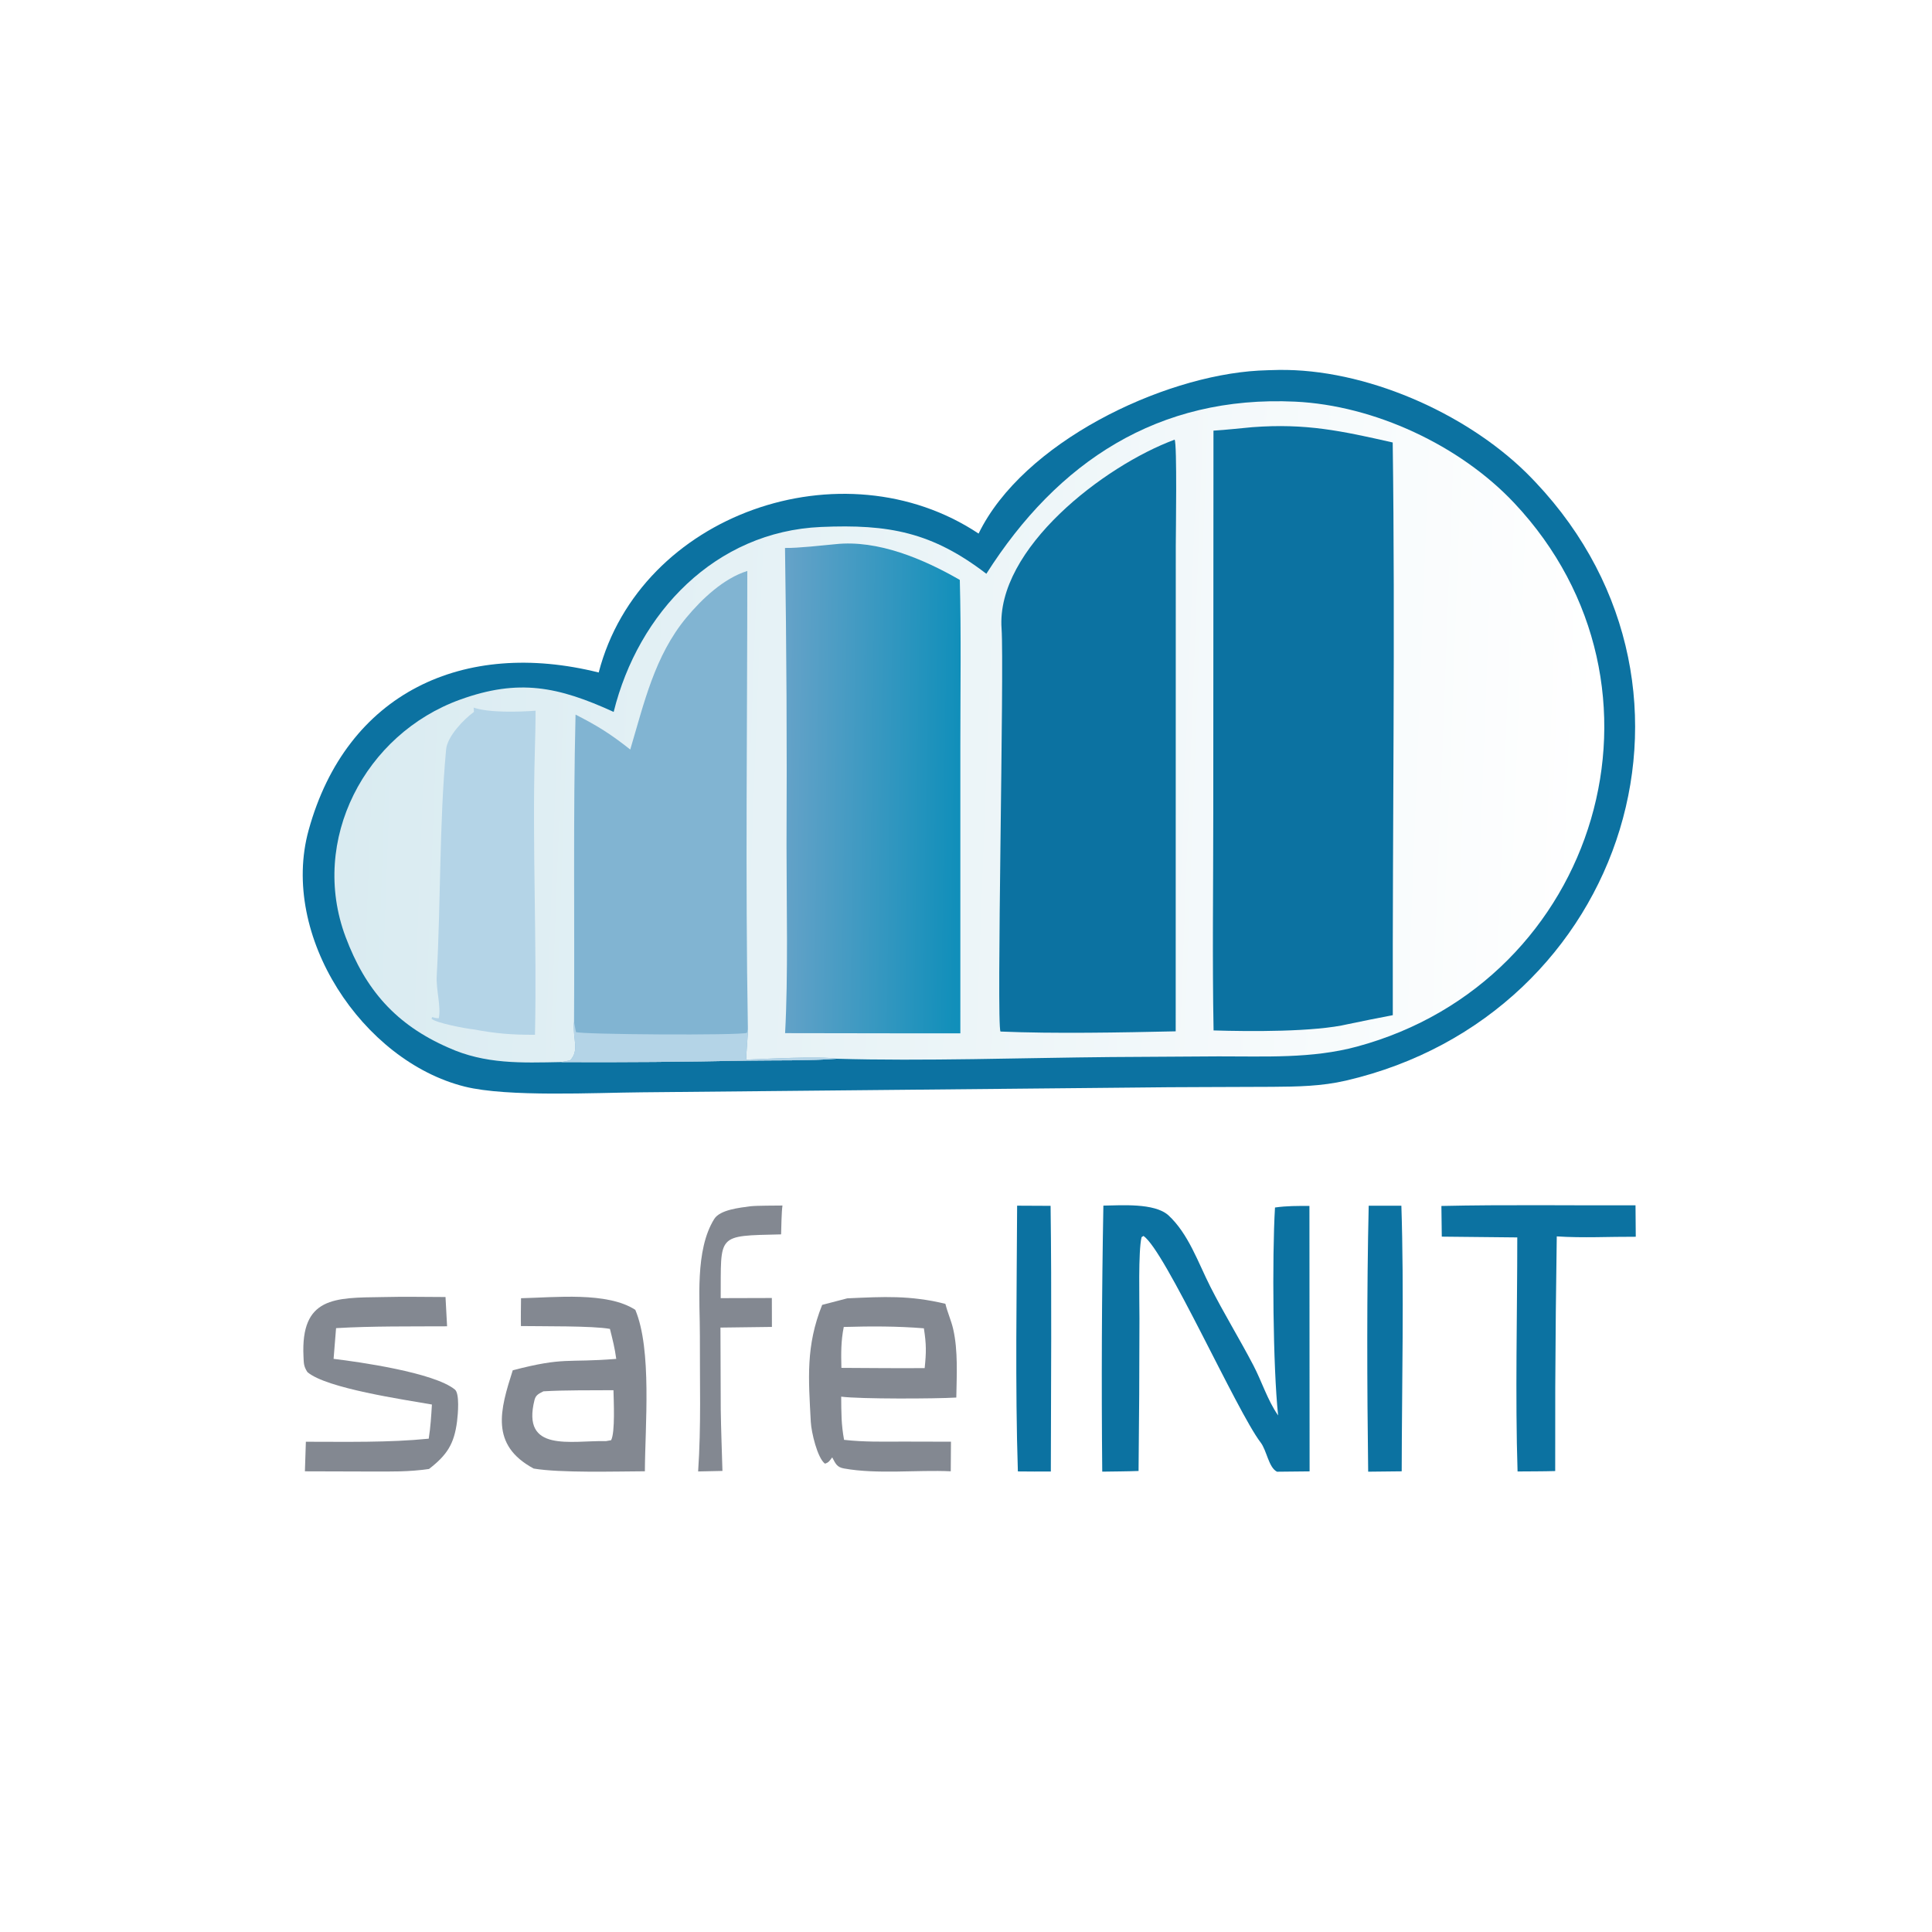
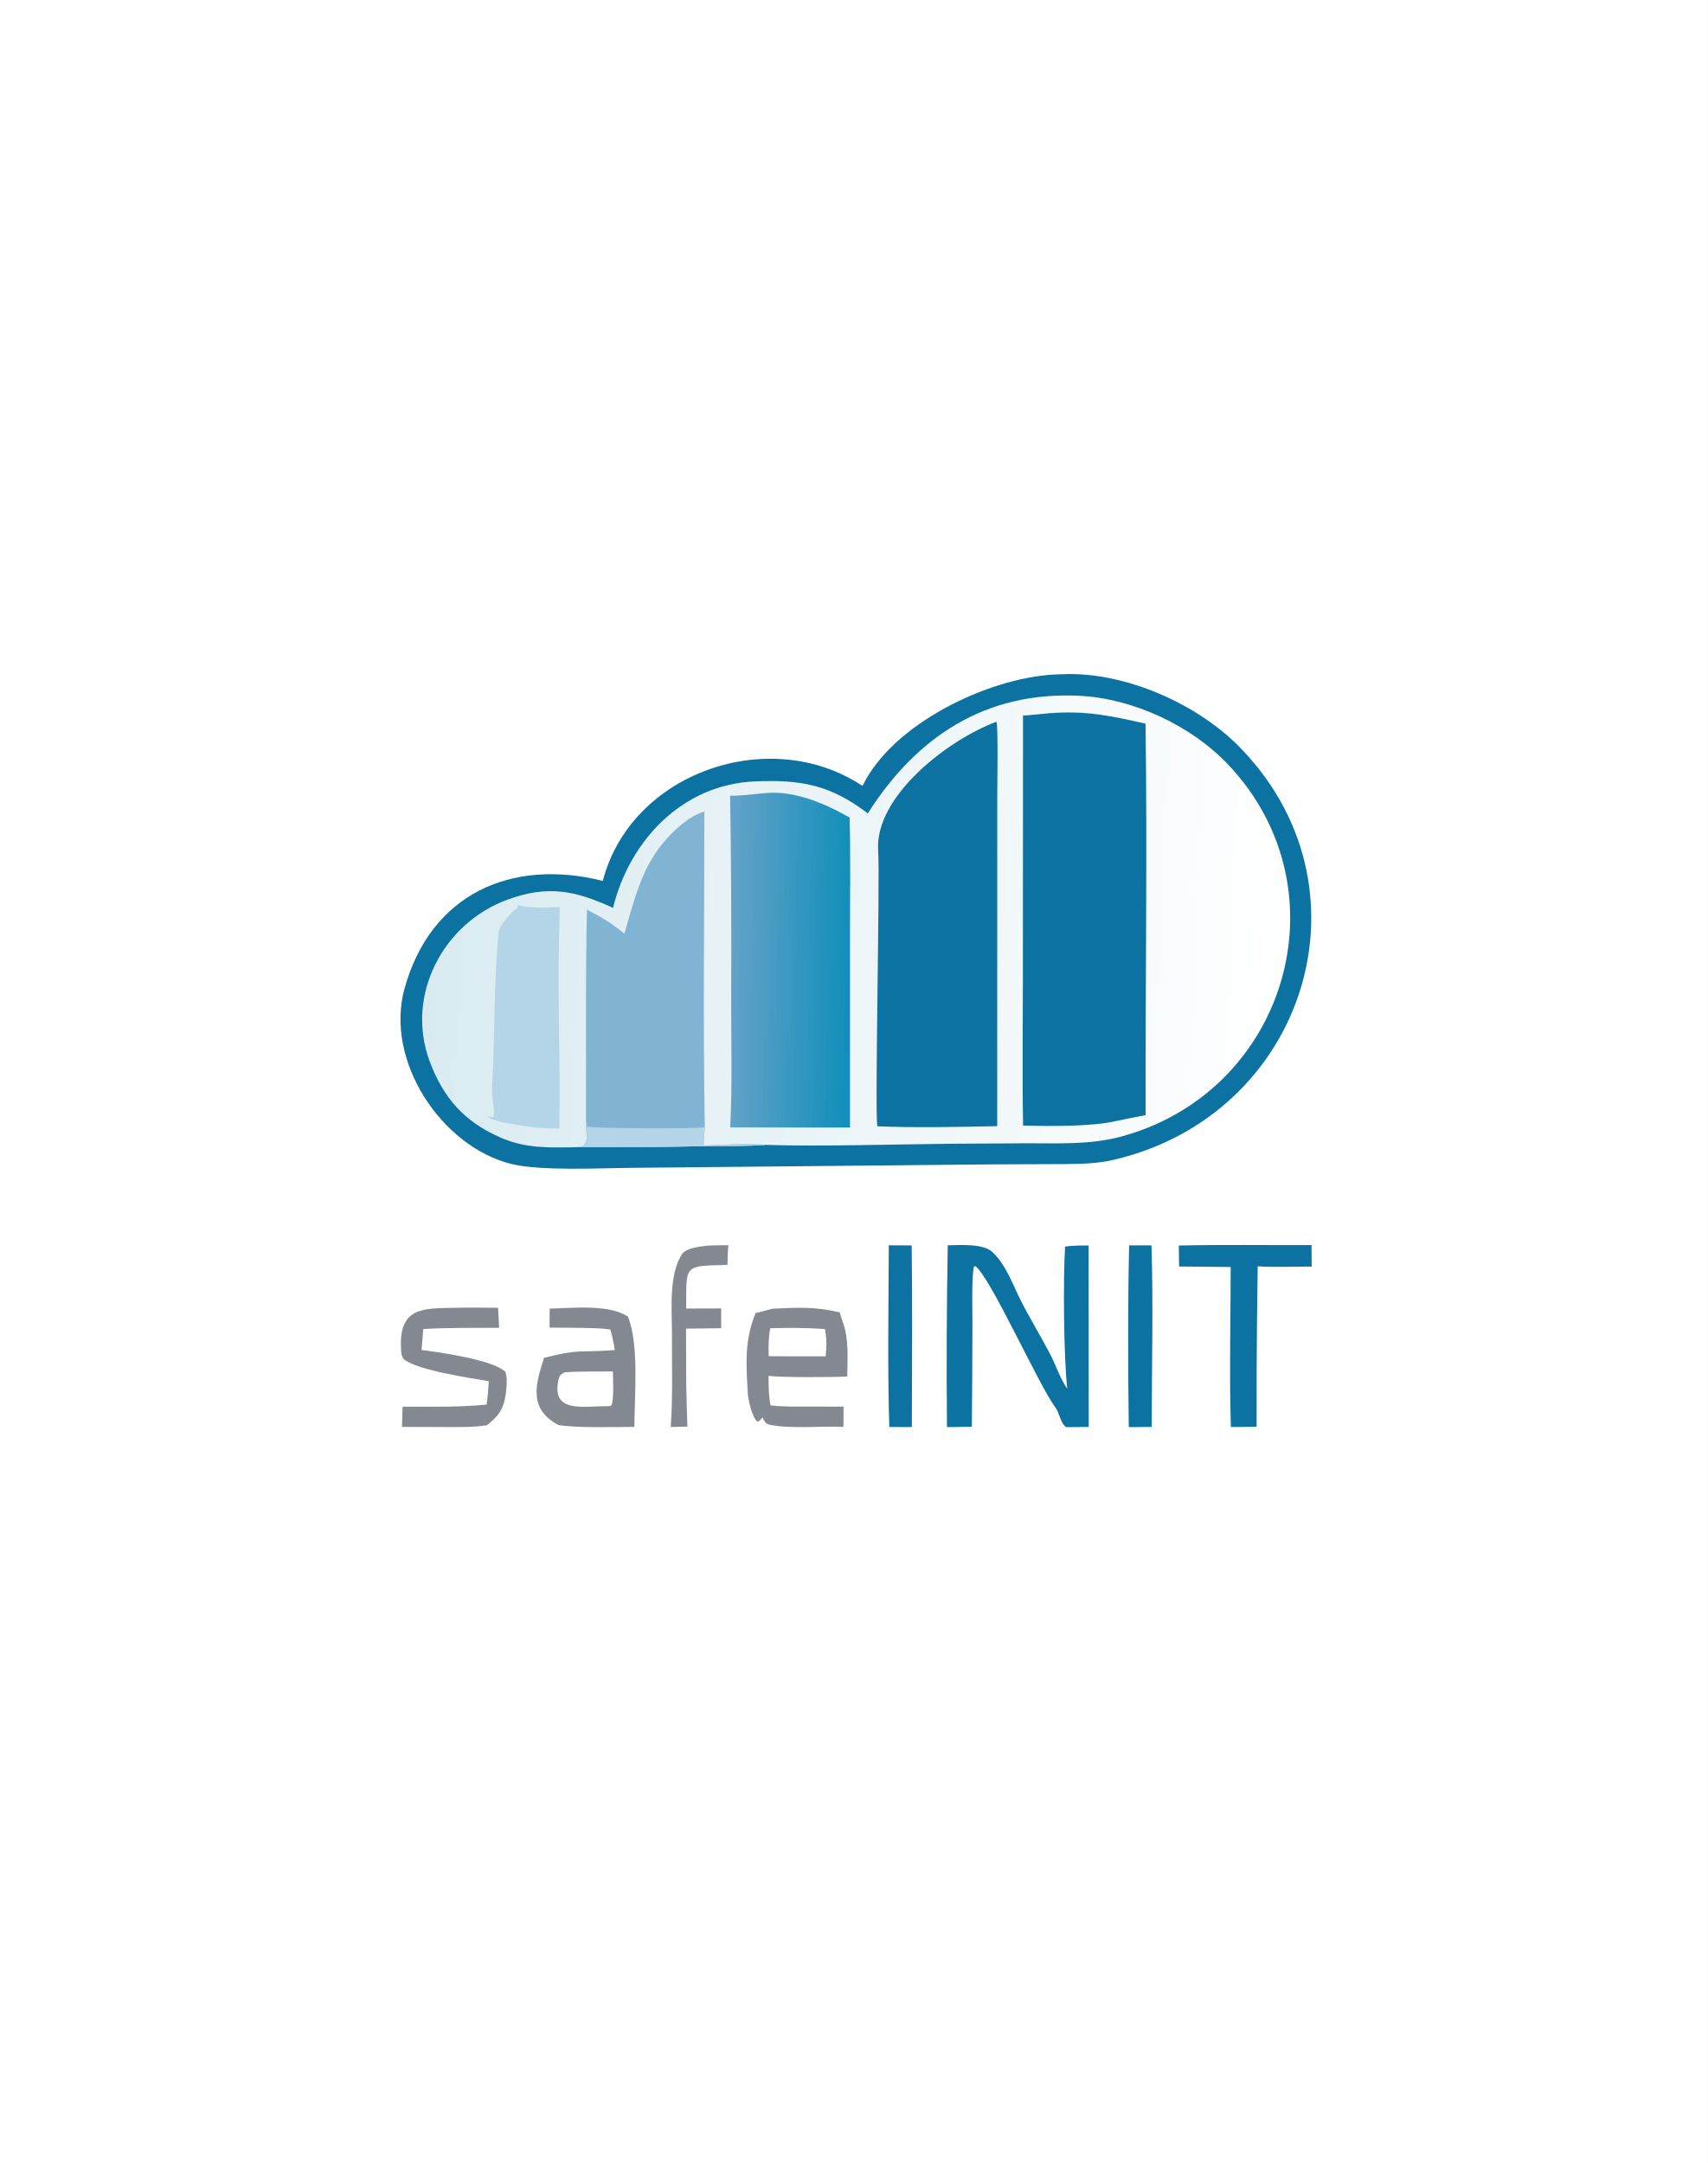
- <svg xmlns="http://www.w3.org/2000/svg" version="1.1" style="display: block;" viewBox="0 0 1024 1024" width="256" height="256" preserveAspectRatio="none">
-   <defs>
-     <linearGradient id="Gradient1" gradientUnits="userSpaceOnUse" x1="507.68" y1="418.44" x2="416.311" y2="417.208">
-       <stop class="stop0" offset="0" stop-opacity="1" stop-color="rgb(17,143,186)" />
-       <stop class="stop1" offset="1" stop-opacity="1" stop-color="rgb(100,162,200)" />
-     </linearGradient>
-     <linearGradient id="Gradient2" gradientUnits="userSpaceOnUse" x1="181.845" y1="376.087" x2="847.773" y2="401.047">
-       <stop class="stop0" offset="0" stop-opacity="1" stop-color="rgb(217,235,241)" />
-       <stop class="stop1" offset="1" stop-opacity="1" stop-color="rgb(255,255,255)" />
-     </linearGradient>
-   </defs>
-   <path transform="translate(0,0)" fill="rgb(255,255,255)" d="M 0 0 L 1024 0 L 1024 1024 L 0 1024 L 0 0 z" />
-   <path transform="translate(0,0)" fill="rgb(12,114,161)" d="M 667.138 196.421 C 670.65 196.252 674.163 196.136 677.678 196.073 C 723.295 195.397 776.144 218.439 808.847 250.451 C 919.346 359.868 862.598 538.091 713.421 572.734 C 700.419 575.754 687.649 575.946 674.406 576.038 C 649.915 576.208 625.429 576.102 600.948 576.437 L 340.25 578.947 C 315.754 579.134 268.961 581.576 246.322 575.922 C 192.167 562.399 148.145 496.045 163.572 440.032 C 183.693 366.975 245.905 338.573 317.321 356.438 C 339.239 272.149 446.927 235.094 518.673 282.808 C 542.085 234.664 615.389 199.354 667.138 196.421 z" />
-   <path transform="translate(0,0)" fill="url(#Gradient2)" d="M 522.789 304.113 C 560.533 244.756 613.847 209.49 686.405 212.88 C 728.391 214.842 773.787 236.016 802.551 266.581 C 894.144 363.909 847.259 520.101 719.256 554.707 C 695.298 561.198 670.406 559.841 645.902 559.902 L 588.604 560.257 C 542.912 560.666 488.626 562.508 443.361 561.152 C 428.979 562.293 410.626 561.906 395.888 562.14 C 363.081 562.822 330.267 563.083 297.454 562.923 C 276.399 563.322 257.206 564.144 237.586 555.247 C 209.82 543.09 193.667 524.636 183.144 496.514 C 163.983 445.308 193.419 388.975 243.984 370.771 C 274.975 359.614 295.819 363.891 325.258 377.331 C 338.319 324.589 379.252 281.746 435.077 279.307 C 471.242 277.727 494.061 282.109 522.789 304.113 z" />
-   <path transform="translate(0,0)" fill="rgb(129,180,210)" d="M 334.046 397.273 C 341.371 372.711 346.936 347.696 363.753 327.391 C 371.966 317.475 383.594 306.497 396.091 302.624 C 396.106 382.642 395.012 465.428 396.397 545.216 C 396.634 546.014 395.464 558.959 395.485 561.643 C 405.941 561.227 434.161 559.659 443.361 561.152 C 428.979 562.293 410.626 561.906 395.888 562.14 C 363.081 562.822 330.267 563.083 297.454 562.923 L 302.167 562.024 C 307.168 556.93 303.62 550.975 304.192 542.518 L 304.255 541.678 C 304.606 487.279 303.736 433.165 305.05 378.75 C 316.928 384.827 323.567 388.983 334.046 397.273 z" />
-   <path transform="translate(0,0)" fill="rgb(180,212,231)" d="M 304.255 541.678 L 305.263 547.001 C 307.396 548.331 392.136 548.881 395.901 547.423 L 396.397 545.216 C 396.634 546.014 395.464 558.959 395.485 561.643 C 405.941 561.227 434.161 559.659 443.361 561.152 C 428.979 562.293 410.626 561.906 395.888 562.14 C 363.081 562.822 330.267 563.083 297.454 562.923 L 302.167 562.024 C 307.168 556.93 303.62 550.975 304.192 542.518 L 304.255 541.678 z" />
-   <path transform="translate(0,0)" fill="rgb(12,114,161)" d="M 663.687 226.422 C 692.175 224.265 710.983 228.373 738.161 234.523 C 739.535 334.493 738.007 437.732 738.212 538.061 C 730.342 539.562 722.487 541.134 714.645 542.778 C 696.868 547.023 662.174 546.737 643.221 546.151 C 642.517 508.316 643.067 469.119 643.062 431.121 L 643.163 228.25 C 649.72 227.86 657.078 227.022 663.687 226.422 z" />
-   <path transform="translate(0,0)" fill="rgb(12,114,161)" d="M 622.576 233.035 C 623.945 235.216 623.193 283.239 623.188 289.19 L 623.144 546.626 C 594.268 547.253 558.861 547.953 530.288 546.739 C 528.037 543.517 532.328 353.829 530.855 333.165 C 527.838 290.83 585.284 246.79 622.576 233.035 z" />
-   <path transform="translate(0,0)" fill="url(#Gradient1)" d="M 442.732 288.434 C 465.35 285.971 489.639 296.388 508.715 307.366 C 509.482 335.941 509.005 366.165 509.009 394.836 L 509.011 547.696 L 485.25 547.697 L 416.118 547.589 C 417.786 517.034 416.871 479.269 416.87 448.09 C 417.14 395.534 416.874 342.977 416.072 290.426 C 422.865 290.565 435.761 289.071 442.732 288.434 z" />
-   <path transform="translate(0,0)" fill="rgb(180,212,231)" d="M 251.066 375.057 C 259.244 377.836 275.054 377.364 283.861 376.687 C 283.866 383.955 283.664 391.461 283.461 398.747 C 282.073 448.546 284.627 498.713 283.546 548.456 C 270.878 548.488 263.182 547.838 250.766 545.56 C 247.121 545.219 230.943 542.209 228.691 539.915 L 229.103 539.069 C 230.668 539.521 230.886 539.656 232.561 539.694 C 233.879 533.696 231.065 524.6 231.469 517.305 C 233.676 477.404 232.801 436.901 236.444 397.217 C 237.081 390.274 245.884 381.146 251.197 377.343 L 251.066 375.057 z" />
-   <path transform="translate(0,0)" fill="rgb(12,114,161)" d="M 584.812 638.998 C 594.227 638.878 611.702 637.488 619.187 644.043 C 629.94 653.934 634.969 669.092 641.505 681.982 C 648.72 696.214 656.947 709.565 664.323 723.678 C 668.751 732.148 671.785 741.992 677.19 749.854 L 677.431 750.2 C 674.705 724.815 674.201 666.239 675.772 640.007 C 682.282 639.089 687.475 639.18 694.026 639.16 L 694.113 779.86 L 676.858 780.039 C 672.405 777.89 671.438 768.81 668.167 764.547 C 655.559 748.116 617.457 662.602 606.046 655.074 L 605.054 655.732 C 603.239 663.064 603.951 689.82 603.932 698.767 C 603.92 725.727 603.763 752.687 603.46 779.646 C 597.175 779.891 590.53 779.896 584.21 780.002 C 583.755 733 583.956 685.994 584.812 638.998 z" />
-   <path transform="translate(0,0)" fill="rgb(131,136,145)" d="M 276.156 688.084 C 294.149 687.69 321.829 684.554 336.728 694.241 C 345.594 715.339 341.924 755.726 341.797 779.814 C 326.109 779.885 296.909 780.747 282.864 778.363 C 259.591 765.852 265.093 747.159 271.772 726.276 C 299.494 719.086 299.871 722.397 326.625 720.237 C 325.837 714.413 324.699 710.013 323.281 704.35 C 314.491 702.663 286.768 703.016 276.107 702.835 C 275.986 698.086 276.127 692.873 276.156 688.084 z" />
-   <path transform="translate(0,0)" fill="rgb(255,255,255)" d="M 288.027 737.429 C 299.297 736.734 313.65 736.939 325.148 736.833 C 325.248 742.006 326.132 759.203 323.897 763.347 L 321.249 763.809 C 302.48 763.447 276.247 770.059 283.316 741.959 C 284.01 739.201 285.864 738.595 288.027 737.429 z" />
-   <path transform="translate(0,0)" fill="rgb(131,136,145)" d="M 449.06 688.149 C 468.801 687.256 481.952 686.499 501.074 691.032 C 502.182 695.64 504.187 699.935 505.221 704.49 C 507.839 716.028 507.062 728.878 506.862 740.731 C 495.731 741.393 456.063 741.569 445.851 740.259 C 445.933 748.872 445.832 754.72 447.375 763.147 C 458.233 764.371 467.894 764.08 478.806 764.072 L 504.03 764.131 L 503.921 779.817 C 486.149 778.991 464.814 781.506 447.262 778.305 C 443.536 777.626 442.893 775.787 441.088 772.446 C 439.684 774.244 439.306 775.158 437.24 775.769 C 433.227 772.748 430.036 759.146 429.747 753.709 C 428.521 730.684 427.024 713.43 435.761 691.616 L 449.06 688.149 z" />
-   <path transform="translate(0,0)" fill="rgb(255,255,255)" d="M 447.213 703.319 C 461.449 702.905 475.468 702.872 489.671 704.032 C 491.014 712.621 490.959 716.745 490.096 725.12 C 475.478 725.253 460.602 725.056 445.962 725.001 C 445.77 717.424 445.706 710.766 447.213 703.319 z" />
-   <path transform="translate(0,0)" fill="rgb(12,114,161)" d="M 763.97 639.188 C 797.593 638.426 833.028 638.967 866.855 638.853 L 866.992 655.505 C 852.933 655.435 839.19 656.232 825.121 655.313 C 824.711 682.04 824.443 708.77 824.318 735.5 L 824.289 779.689 C 817.763 779.882 810.899 779.844 804.34 779.909 C 803.062 740.926 804.188 695.372 804.188 655.856 L 764.174 655.447 L 763.97 639.188 z" />
-   <path transform="translate(0,0)" fill="rgb(131,136,145)" d="M 202.642 687.476 C 213.659 687.203 225.082 687.402 236.132 687.448 L 236.963 702.967 C 217.808 703.071 197.125 702.815 178.124 703.939 L 176.809 720.22 C 189.865 721.785 230.077 727.434 241.118 736.504 C 243.67 738.6 242.739 749.494 242.243 753.389 C 240.711 765.406 236.895 771.22 227.38 778.59 C 216.443 780.168 207.481 779.937 196.5 779.934 L 161.607 779.834 L 162.116 764.152 C 183.572 764.147 205.979 764.663 227.239 762.529 C 228.221 756.153 228.529 750.85 228.923 744.429 C 214.357 741.838 172.97 735.902 162.931 727.23 C 160.905 724.088 161.03 722.572 160.858 719.009 C 159.323 687.191 177.545 687.85 202.642 687.476 z" />
-   <path transform="translate(0,0)" fill="rgb(12,114,161)" d="M 725.436 639.064 L 742.757 639.051 C 744.216 683.456 743.006 734.843 742.93 779.831 L 725.16 780.021 C 724.563 734.48 724.397 684.499 725.436 639.064 z" />
-   <path transform="translate(0,0)" fill="rgb(12,114,161)" d="M 539.097 639.033 L 556.833 639.12 C 557.464 685.739 557.036 733.248 556.967 779.931 C 551.24 780.016 545.244 779.906 539.494 779.887 C 538.019 735.317 538.908 684.033 539.097 639.033 z" />
-   <path transform="translate(0,0)" fill="rgb(131,136,145)" d="M 397.741 639.345 C 401.837 638.94 410.303 639.033 414.722 638.954 C 414.195 642.753 414.146 650.161 413.996 654.243 C 379.393 655.065 382.225 653.899 381.985 688.045 L 409.095 687.968 L 409.135 703.296 L 381.857 703.644 L 382.011 746.983 C 382.162 757.738 382.611 768.841 382.911 779.622 L 370.023 779.9 C 371.669 755.818 370.853 732.345 370.95 707.894 C 371.024 689.303 368.221 662.697 378.549 646.099 C 381.64 641.13 392.146 640.118 397.741 639.345 z" />
+ <svg xmlns="http://www.w3.org/2000/svg" viewBox="0 0 300 380" width="300" height="380">
+   <rect width="300" height="380" fill="#ffffff" />
+   <svg x="34" y="46" width="232" height="288" viewBox="0 0 1024 1024" preserveAspectRatio="xMidYMid meet">
+     <defs>
+       <linearGradient id="Gradient1" gradientUnits="userSpaceOnUse" x1="507.68" y1="418.44" x2="416.311" y2="417.208">
+         <stop class="stop0" offset="0" stop-opacity="1" stop-color="rgb(17,143,186)" />
+         <stop class="stop1" offset="1" stop-opacity="1" stop-color="rgb(100,162,200)" />
+       </linearGradient>
+       <linearGradient id="Gradient2" gradientUnits="userSpaceOnUse" x1="181.845" y1="376.087" x2="847.773" y2="401.047">
+         <stop class="stop0" offset="0" stop-opacity="1" stop-color="rgb(217,235,241)" />
+         <stop class="stop1" offset="1" stop-opacity="1" stop-color="rgb(255,255,255)" />
+       </linearGradient>
+     </defs>
+     <path transform="translate(0,0)" fill="rgb(255,255,255)" d="M 0 0 L 1024 0 L 1024 1024 L 0 1024 L 0 0 z" />
+     <path transform="translate(0,0)" fill="rgb(12,114,161)" d="M 667.138 196.421 C 670.65 196.252 674.163 196.136 677.678 196.073 C 723.295 195.397 776.144 218.439 808.847 250.451 C 919.346 359.868 862.598 538.091 713.421 572.734 C 700.419 575.754 687.649 575.946 674.406 576.038 C 649.915 576.208 625.429 576.102 600.948 576.437 L 340.25 578.947 C 315.754 579.134 268.961 581.576 246.322 575.922 C 192.167 562.399 148.145 496.045 163.572 440.032 C 183.693 366.975 245.905 338.573 317.321 356.438 C 339.239 272.149 446.927 235.094 518.673 282.808 C 542.085 234.664 615.389 199.354 667.138 196.421 z" />
+     <path transform="translate(0,0)" fill="url(#Gradient2)" d="M 522.789 304.113 C 560.533 244.756 613.847 209.49 686.405 212.88 C 728.391 214.842 773.787 236.016 802.551 266.581 C 894.144 363.909 847.259 520.101 719.256 554.707 C 695.298 561.198 670.406 559.841 645.902 559.902 L 588.604 560.257 C 542.912 560.666 488.626 562.508 443.361 561.152 C 428.979 562.293 410.626 561.906 395.888 562.14 C 363.081 562.822 330.267 563.083 297.454 562.923 C 276.399 563.322 257.206 564.144 237.586 555.247 C 209.82 543.09 193.667 524.636 183.144 496.514 C 163.983 445.308 193.419 388.975 243.984 370.771 C 274.975 359.614 295.819 363.891 325.258 377.331 C 338.319 324.589 379.252 281.746 435.077 279.307 C 471.242 277.727 494.061 282.109 522.789 304.113 z" />
+     <path transform="translate(0,0)" fill="rgb(129,180,210)" d="M 334.046 397.273 C 341.371 372.711 346.936 347.696 363.753 327.391 C 371.966 317.475 383.594 306.497 396.091 302.624 C 396.106 382.642 395.012 465.428 396.397 545.216 C 396.634 546.014 395.464 558.959 395.485 561.643 C 405.941 561.227 434.161 559.659 443.361 561.152 C 428.979 562.293 410.626 561.906 395.888 562.14 C 363.081 562.822 330.267 563.083 297.454 562.923 L 302.167 562.024 C 307.168 556.93 303.62 550.975 304.192 542.518 L 304.255 541.678 C 304.606 487.279 303.736 433.165 305.05 378.75 C 316.928 384.827 323.567 388.983 334.046 397.273 z" />
+     <path transform="translate(0,0)" fill="rgb(180,212,231)" d="M 304.255 541.678 L 305.263 547.001 C 307.396 548.331 392.136 548.881 395.901 547.423 L 396.397 545.216 C 396.634 546.014 395.464 558.959 395.485 561.643 C 405.941 561.227 434.161 559.659 443.361 561.152 C 428.979 562.293 410.626 561.906 395.888 562.14 C 363.081 562.822 330.267 563.083 297.454 562.923 L 302.167 562.024 C 307.168 556.93 303.62 550.975 304.192 542.518 L 304.255 541.678 z" />
+     <path transform="translate(0,0)" fill="rgb(12,114,161)" d="M 663.687 226.422 C 692.175 224.265 710.983 228.373 738.161 234.523 C 739.535 334.493 738.007 437.732 738.212 538.061 C 730.342 539.562 722.487 541.134 714.645 542.778 C 696.868 547.023 662.174 546.737 643.221 546.151 C 642.517 508.316 643.067 469.119 643.062 431.121 L 643.163 228.25 C 649.72 227.86 657.078 227.022 663.687 226.422 z" />
+     <path transform="translate(0,0)" fill="rgb(12,114,161)" d="M 622.576 233.035 C 623.945 235.216 623.193 283.239 623.188 289.19 L 623.144 546.626 C 594.268 547.253 558.861 547.953 530.288 546.739 C 528.037 543.517 532.328 353.829 530.855 333.165 C 527.838 290.83 585.284 246.79 622.576 233.035 z" />
+     <path transform="translate(0,0)" fill="url(#Gradient1)" d="M 442.732 288.434 C 465.35 285.971 489.639 296.388 508.715 307.366 C 509.482 335.941 509.005 366.165 509.009 394.836 L 509.011 547.696 L 485.25 547.697 L 416.118 547.589 C 417.786 517.034 416.871 479.269 416.87 448.09 C 417.14 395.534 416.874 342.977 416.072 290.426 C 422.865 290.565 435.761 289.071 442.732 288.434 z" />
+     <path transform="translate(0,0)" fill="rgb(180,212,231)" d="M 251.066 375.057 C 259.244 377.836 275.054 377.364 283.861 376.687 C 283.866 383.955 283.664 391.461 283.461 398.747 C 282.073 448.546 284.627 498.713 283.546 548.456 C 270.878 548.488 263.182 547.838 250.766 545.56 C 247.121 545.219 230.943 542.209 228.691 539.915 L 229.103 539.069 C 230.668 539.521 230.886 539.656 232.561 539.694 C 233.879 533.696 231.065 524.6 231.469 517.305 C 233.676 477.404 232.801 436.901 236.444 397.217 C 237.081 390.274 245.884 381.146 251.197 377.343 L 251.066 375.057 z" />
+     <path transform="translate(0,0)" fill="rgb(12,114,161)" d="M 584.812 638.998 C 594.227 638.878 611.702 637.488 619.187 644.043 C 629.94 653.934 634.969 669.092 641.505 681.982 C 648.72 696.214 656.947 709.565 664.323 723.678 C 668.751 732.148 671.785 741.992 677.19 749.854 L 677.431 750.2 C 674.705 724.815 674.201 666.239 675.772 640.007 C 682.282 639.089 687.475 639.18 694.026 639.16 L 694.113 779.86 L 676.858 780.039 C 672.405 777.89 671.438 768.81 668.167 764.547 C 655.559 748.116 617.457 662.602 606.046 655.074 L 605.054 655.732 C 603.239 663.064 603.951 689.82 603.932 698.767 C 603.92 725.727 603.763 752.687 603.46 779.646 C 597.175 779.891 590.53 779.896 584.21 780.002 C 583.755 733 583.956 685.994 584.812 638.998 z" />
+     <path transform="translate(0,0)" fill="rgb(131,136,145)" d="M 276.156 688.084 C 294.149 687.69 321.829 684.554 336.728 694.241 C 345.594 715.339 341.924 755.726 341.797 779.814 C 326.109 779.885 296.909 780.747 282.864 778.363 C 259.591 765.852 265.093 747.159 271.772 726.276 C 299.494 719.086 299.871 722.397 326.625 720.237 C 325.837 714.413 324.699 710.013 323.281 704.35 C 314.491 702.663 286.768 703.016 276.107 702.835 C 275.986 698.086 276.127 692.873 276.156 688.084 z" />
+     <path transform="translate(0,0)" fill="rgb(255,255,255)" d="M 288.027 737.429 C 299.297 736.734 313.65 736.939 325.148 736.833 C 325.248 742.006 326.132 759.203 323.897 763.347 L 321.249 763.809 C 302.48 763.447 276.247 770.059 283.316 741.959 C 284.01 739.201 285.864 738.595 288.027 737.429 z" />
+     <path transform="translate(0,0)" fill="rgb(131,136,145)" d="M 449.06 688.149 C 468.801 687.256 481.952 686.499 501.074 691.032 C 502.182 695.64 504.187 699.935 505.221 704.49 C 507.839 716.028 507.062 728.878 506.862 740.731 C 495.731 741.393 456.063 741.569 445.851 740.259 C 445.933 748.872 445.832 754.72 447.375 763.147 C 458.233 764.371 467.894 764.08 478.806 764.072 L 504.03 764.131 L 503.921 779.817 C 486.149 778.991 464.814 781.506 447.262 778.305 C 443.536 777.626 442.893 775.787 441.088 772.446 C 439.684 774.244 439.306 775.158 437.24 775.769 C 433.227 772.748 430.036 759.146 429.747 753.709 C 428.521 730.684 427.024 713.43 435.761 691.616 L 449.06 688.149 z" />
+     <path transform="translate(0,0)" fill="rgb(255,255,255)" d="M 447.213 703.319 C 461.449 702.905 475.468 702.872 489.671 704.032 C 491.014 712.621 490.959 716.745 490.096 725.12 C 475.478 725.253 460.602 725.056 445.962 725.001 C 445.77 717.424 445.706 710.766 447.213 703.319 z" />
+     <path transform="translate(0,0)" fill="rgb(12,114,161)" d="M 763.97 639.188 C 797.593 638.426 833.028 638.967 866.855 638.853 L 866.992 655.505 C 852.933 655.435 839.19 656.232 825.121 655.313 C 824.711 682.04 824.443 708.77 824.318 735.5 L 824.289 779.689 C 817.763 779.882 810.899 779.844 804.34 779.909 C 803.062 740.926 804.188 695.372 804.188 655.856 L 764.174 655.447 L 763.97 639.188 z" />
+     <path transform="translate(0,0)" fill="rgb(131,136,145)" d="M 202.642 687.476 C 213.659 687.203 225.082 687.402 236.132 687.448 L 236.963 702.967 C 217.808 703.071 197.125 702.815 178.124 703.939 L 176.809 720.22 C 189.865 721.785 230.077 727.434 241.118 736.504 C 243.67 738.6 242.739 749.494 242.243 753.389 C 240.711 765.406 236.895 771.22 227.38 778.59 C 216.443 780.168 207.481 779.937 196.5 779.934 L 161.607 779.834 L 162.116 764.152 C 183.572 764.147 205.979 764.663 227.239 762.529 C 228.221 756.153 228.529 750.85 228.923 744.429 C 214.357 741.838 172.97 735.902 162.931 727.23 C 160.905 724.088 161.03 722.572 160.858 719.009 C 159.323 687.191 177.545 687.85 202.642 687.476 z" />
+     <path transform="translate(0,0)" fill="rgb(12,114,161)" d="M 725.436 639.064 L 742.757 639.051 C 744.216 683.456 743.006 734.843 742.93 779.831 L 725.16 780.021 C 724.563 734.48 724.397 684.499 725.436 639.064 z" />
+     <path transform="translate(0,0)" fill="rgb(12,114,161)" d="M 539.097 639.033 L 556.833 639.12 C 557.464 685.739 557.036 733.248 556.967 779.931 C 551.24 780.016 545.244 779.906 539.494 779.887 C 538.019 735.317 538.908 684.033 539.097 639.033 z" />
+     <path transform="translate(0,0)" fill="rgb(131,136,145)" d="M 397.741 639.345 C 401.837 638.94 410.303 639.033 414.722 638.954 C 414.195 642.753 414.146 650.161 413.996 654.243 C 379.393 655.065 382.225 653.899 381.985 688.045 L 409.095 687.968 L 409.135 703.296 L 381.857 703.644 L 382.011 746.983 C 382.162 757.738 382.611 768.841 382.911 779.622 L 370.023 779.9 C 371.669 755.818 370.853 732.345 370.95 707.894 C 371.024 689.303 368.221 662.697 378.549 646.099 C 381.64 641.13 392.146 640.118 397.741 639.345 z" />
+   </svg>
</svg>
